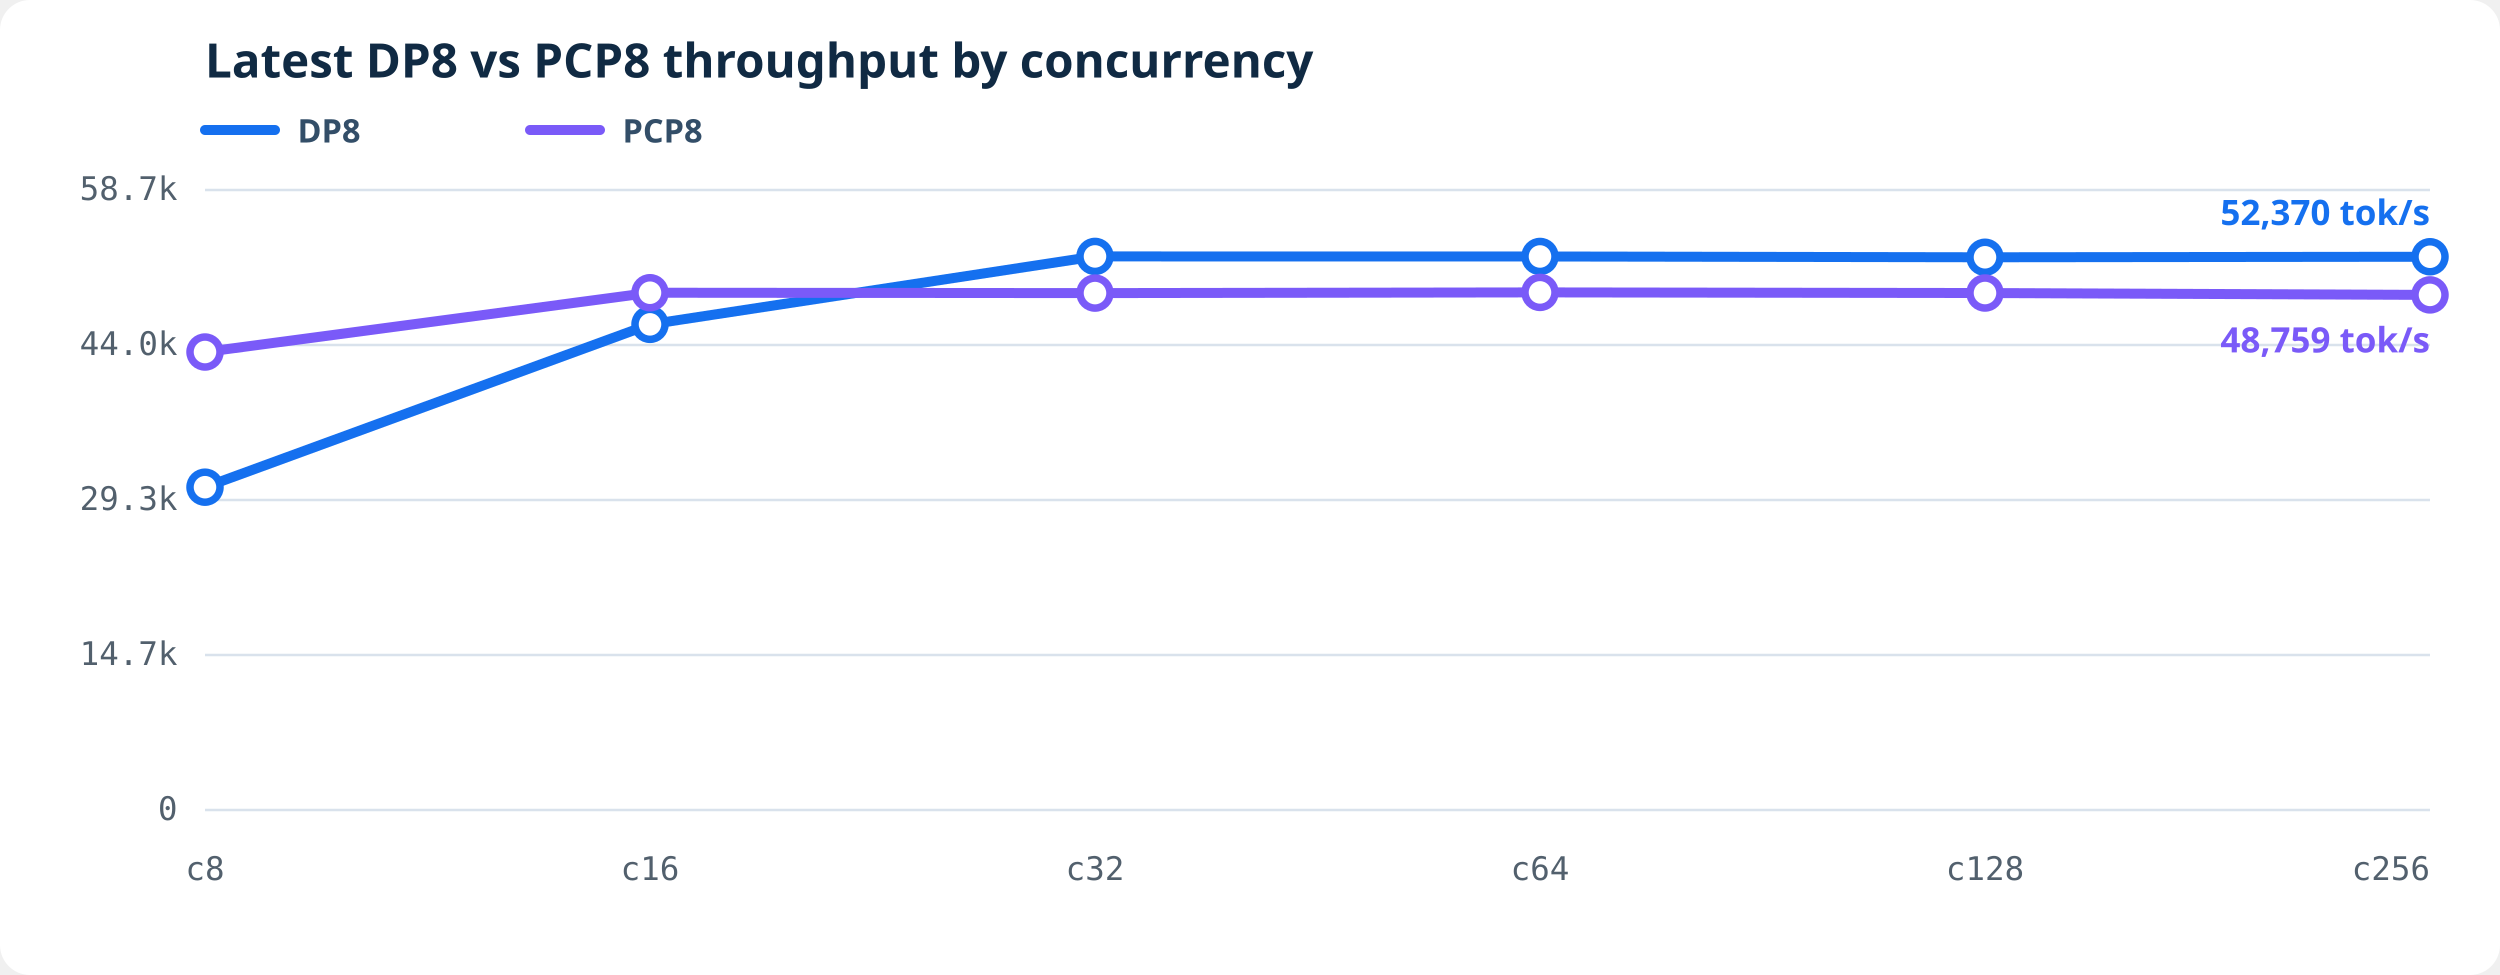
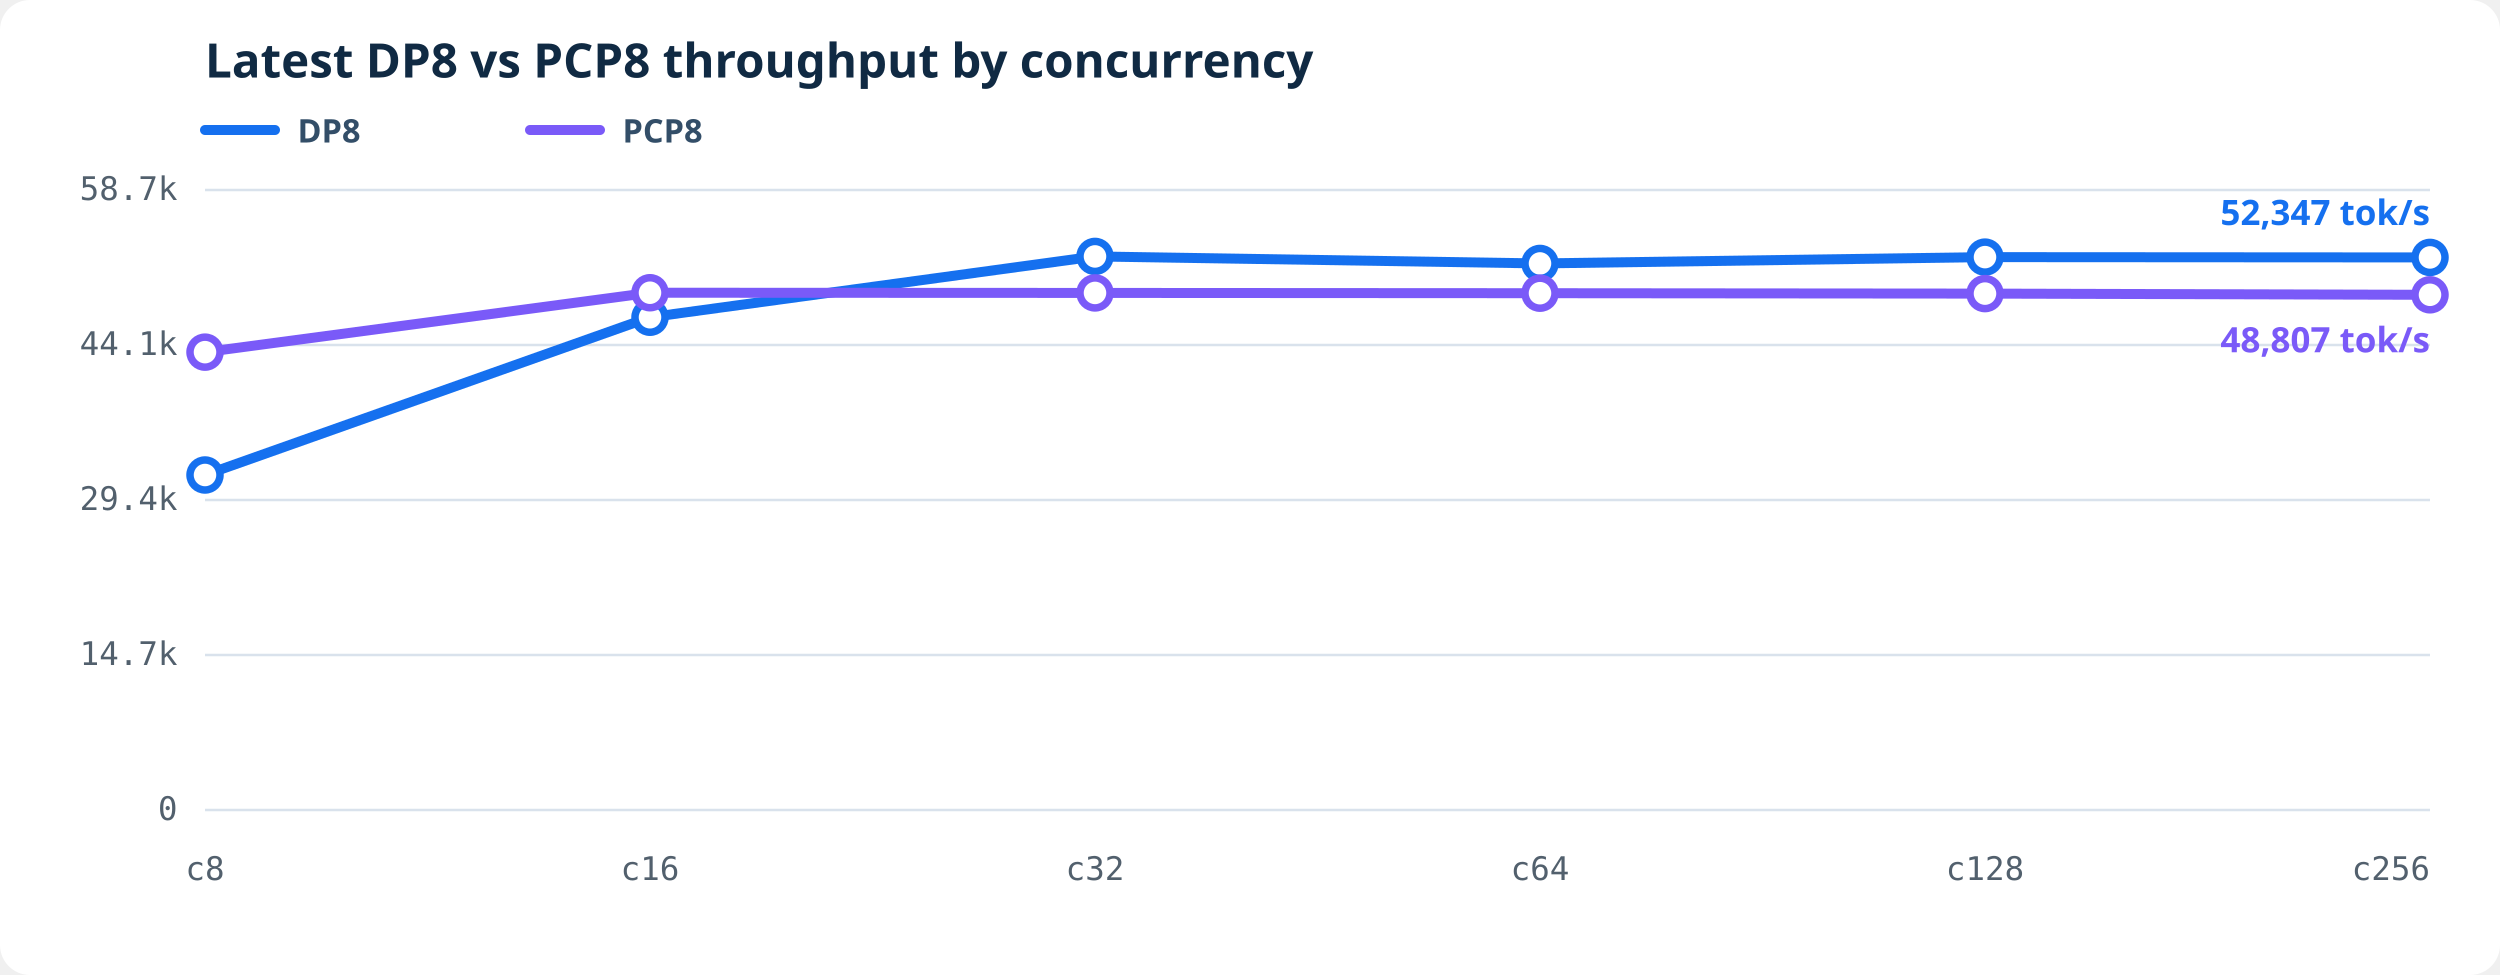
<svg xmlns="http://www.w3.org/2000/svg" viewBox="0 0 1000 390" role="img" aria-labelledby="throughput-title throughput-desc">
  <style>.bg{fill:#fff}.grid{stroke:#d9e2ec;stroke-width:1}.axis{fill:#52606d;font:13px ui-monospace,SFMono-Regular,Consolas,monospace}.heading{fill:#102a43;font:600 19px system-ui,sans-serif}.line{fill:none;stroke-width:4;stroke-linejoin:round;stroke-linecap:round}.dot{fill:#fff;stroke-width:3}.latest{stroke-width:3}.legend{fill:#334e68;font:600 13px system-ui,sans-serif}.value{font:600 14px system-ui,sans-serif}</style>
  <rect class="bg" width="1000" height="390" rx="12" />
  <text class="heading" x="82" y="31">Latest DP8 vs PCP8 throughput by concurrency</text>
  <line x1="82" y1="52" x2="110" y2="52" stroke="#1570ef" stroke-width="4" stroke-linecap="round" />
  <text class="legend" x="119" y="57">DP8</text>
  <line x1="212" y1="52" x2="240" y2="52" stroke="#7a5af8" stroke-width="4" stroke-linecap="round" />
  <text class="legend" x="249" y="57">PCP8</text>
  <line class="grid" x1="82" y1="324.00" x2="972" y2="324.00" />
  <text class="axis" text-anchor="end" x="71" y="328.00">0</text>
  <line class="grid" x1="82" y1="262.00" x2="972" y2="262.00" />
  <text class="axis" text-anchor="end" x="71" y="266.00">14.7k</text>
  <line class="grid" x1="82" y1="200.00" x2="972" y2="200.00" />
-   <text class="axis" text-anchor="end" x="71" y="204.00">29.3k</text>
+   <text class="axis" text-anchor="end" x="71" y="204.00">29.4k</text>
  <line class="grid" x1="82" y1="138.00" x2="972" y2="138.00" />
-   <text class="axis" text-anchor="end" x="71" y="142.00">44.0k</text>
+   <text class="axis" text-anchor="end" x="71" y="142.00">44.1k</text>
  <line class="grid" x1="82" y1="76.00" x2="972" y2="76.00" />
  <text class="axis" text-anchor="end" x="71" y="80.00">58.7k</text>
  <text class="axis" text-anchor="middle" x="82.00" y="352">c8</text>
  <text class="axis" text-anchor="middle" x="260.00" y="352">c16</text>
  <text class="axis" text-anchor="middle" x="438.00" y="352">c32</text>
  <text class="axis" text-anchor="middle" x="616.00" y="352">c64</text>
  <text class="axis" text-anchor="middle" x="794.00" y="352">c128</text>
  <text class="axis" text-anchor="end" x="972.00" y="352">c256</text>
-   <polyline class="line" stroke="#1570ef" points="82.00,194.88 260.00,129.74 438.00,102.57 616.00,102.59 794.00,102.91 972.00,102.70" />
-   <circle class="dot" fill="#fff" stroke="#1570ef" cx="82.00" cy="194.88" r="6" />
-   <circle class="dot" fill="#fff" stroke="#1570ef" cx="260.00" cy="129.74" r="6" />
+   <polyline class="line" stroke="#1570ef" points="82.00,190.00 260.00,126.90 438.00,102.57 616.00,105.38 794.00,102.85 972.00,102.97" />
+   <circle class="dot" fill="#fff" stroke="#1570ef" cx="82.00" cy="190.00" r="6" />
+   <circle class="dot" fill="#fff" stroke="#1570ef" cx="260.00" cy="126.90" r="6" />
  <circle class="dot" fill="#fff" stroke="#1570ef" cx="438.00" cy="102.57" r="6" />
-   <circle class="dot" fill="#fff" stroke="#1570ef" cx="616.00" cy="102.59" r="6" />
-   <circle class="dot" fill="#fff" stroke="#1570ef" cx="794.00" cy="102.91" r="6" />
-   <circle class="dot latest" fill="#1570ef" stroke="#1570ef" cx="972.00" cy="102.70" r="6" />
-   <text class="value" fill="#1570ef" text-anchor="end" x="972.00" y="90.00">52,370 tok/s</text>
-   <polyline class="line" stroke="#7a5af8" points="82.00,140.81 260.00,117.09 438.00,117.24 616.00,116.96 794.00,117.21 972.00,117.96" />
-   <circle class="dot" fill="#fff" stroke="#7a5af8" cx="82.00" cy="140.81" r="6" />
+   <circle class="dot" fill="#fff" stroke="#1570ef" cx="616.00" cy="105.38" r="6" />
+   <circle class="dot" fill="#fff" stroke="#1570ef" cx="794.00" cy="102.85" r="6" />
+   <circle class="dot latest" fill="#1570ef" stroke="#1570ef" cx="972.00" cy="102.97" r="6" />
+   <text class="value" fill="#1570ef" text-anchor="end" x="972.00" y="90.00">52,347 tok/s</text>
+   <polyline class="line" stroke="#7a5af8" points="82.00,140.86 260.00,117.09 438.00,117.17 616.00,117.28 794.00,117.44 972.00,117.92" />
+   <circle class="dot" fill="#fff" stroke="#7a5af8" cx="82.00" cy="140.86" r="6" />
  <circle class="dot" fill="#fff" stroke="#7a5af8" cx="260.00" cy="117.09" r="6" />
-   <circle class="dot" fill="#fff" stroke="#7a5af8" cx="438.00" cy="117.24" r="6" />
-   <circle class="dot" fill="#fff" stroke="#7a5af8" cx="616.00" cy="116.96" r="6" />
-   <circle class="dot" fill="#fff" stroke="#7a5af8" cx="794.00" cy="117.21" r="6" />
-   <circle class="dot latest" fill="#7a5af8" stroke="#7a5af8" cx="972.00" cy="117.96" r="6" />
-   <text class="value" fill="#7a5af8" text-anchor="end" x="972.00" y="140.96">48,759 tok/s</text>
+   <circle class="dot" fill="#fff" stroke="#7a5af8" cx="438.00" cy="117.17" r="6" />
+   <circle class="dot" fill="#fff" stroke="#7a5af8" cx="616.00" cy="117.28" r="6" />
+   <circle class="dot" fill="#fff" stroke="#7a5af8" cx="794.00" cy="117.44" r="6" />
+   <circle class="dot latest" fill="#7a5af8" stroke="#7a5af8" cx="972.00" cy="117.92" r="6" />
+   <text class="value" fill="#7a5af8" text-anchor="end" x="972.00" y="140.92">48,807 tok/s</text>
</svg>
